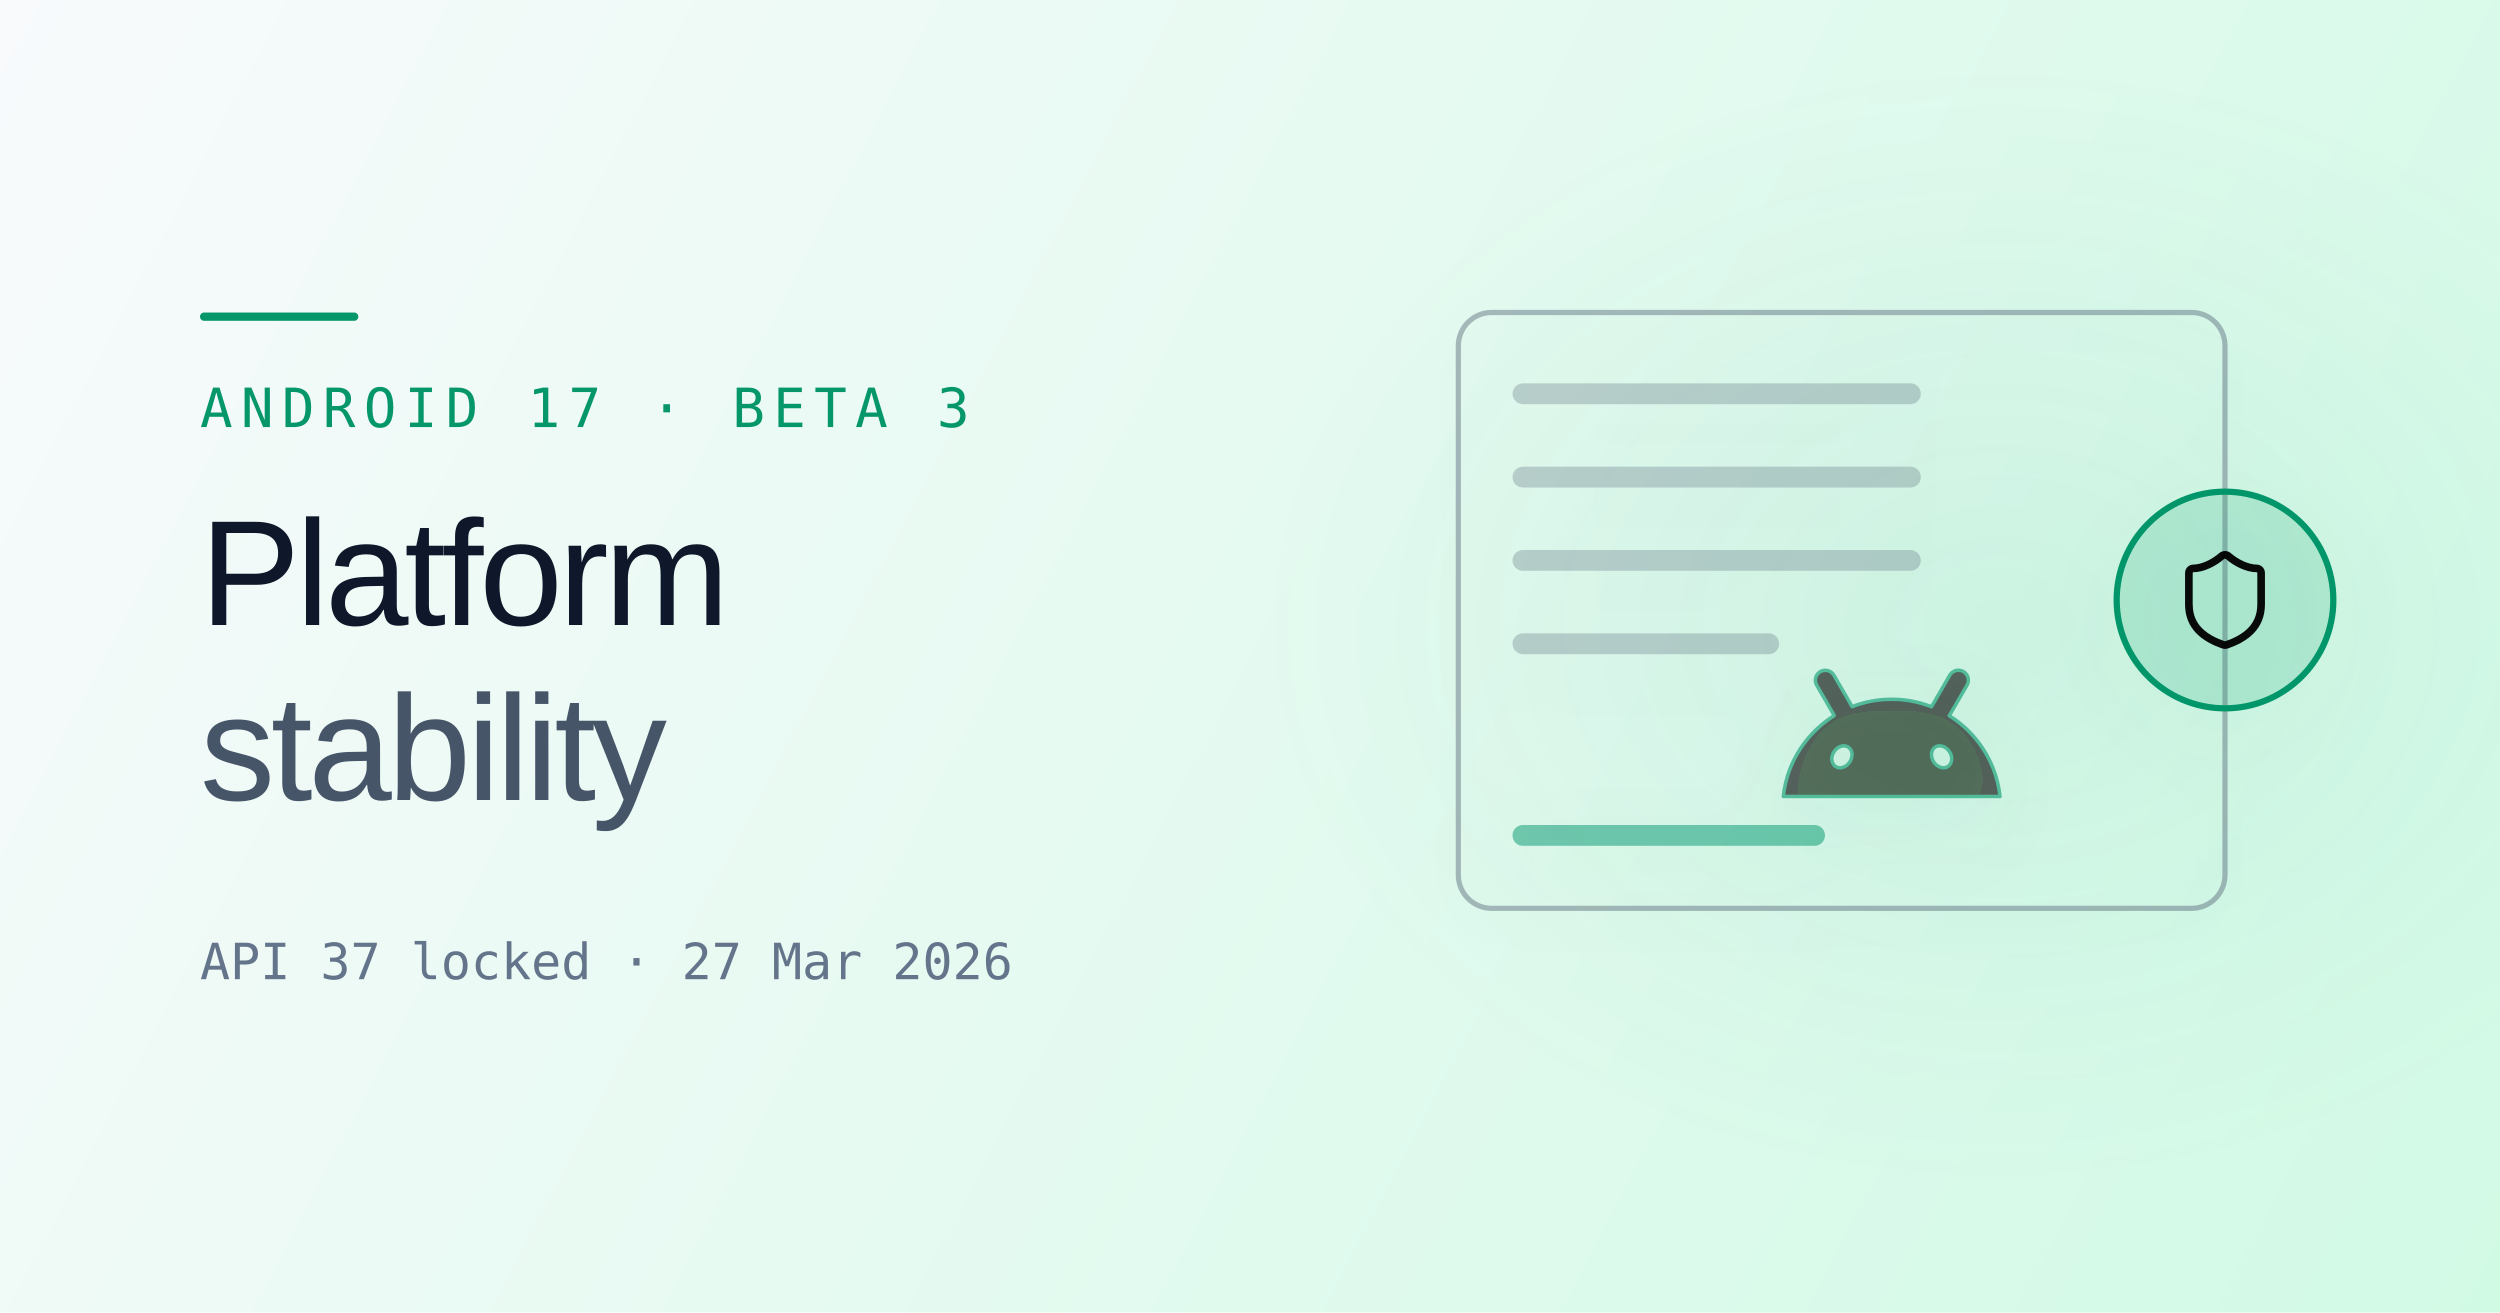
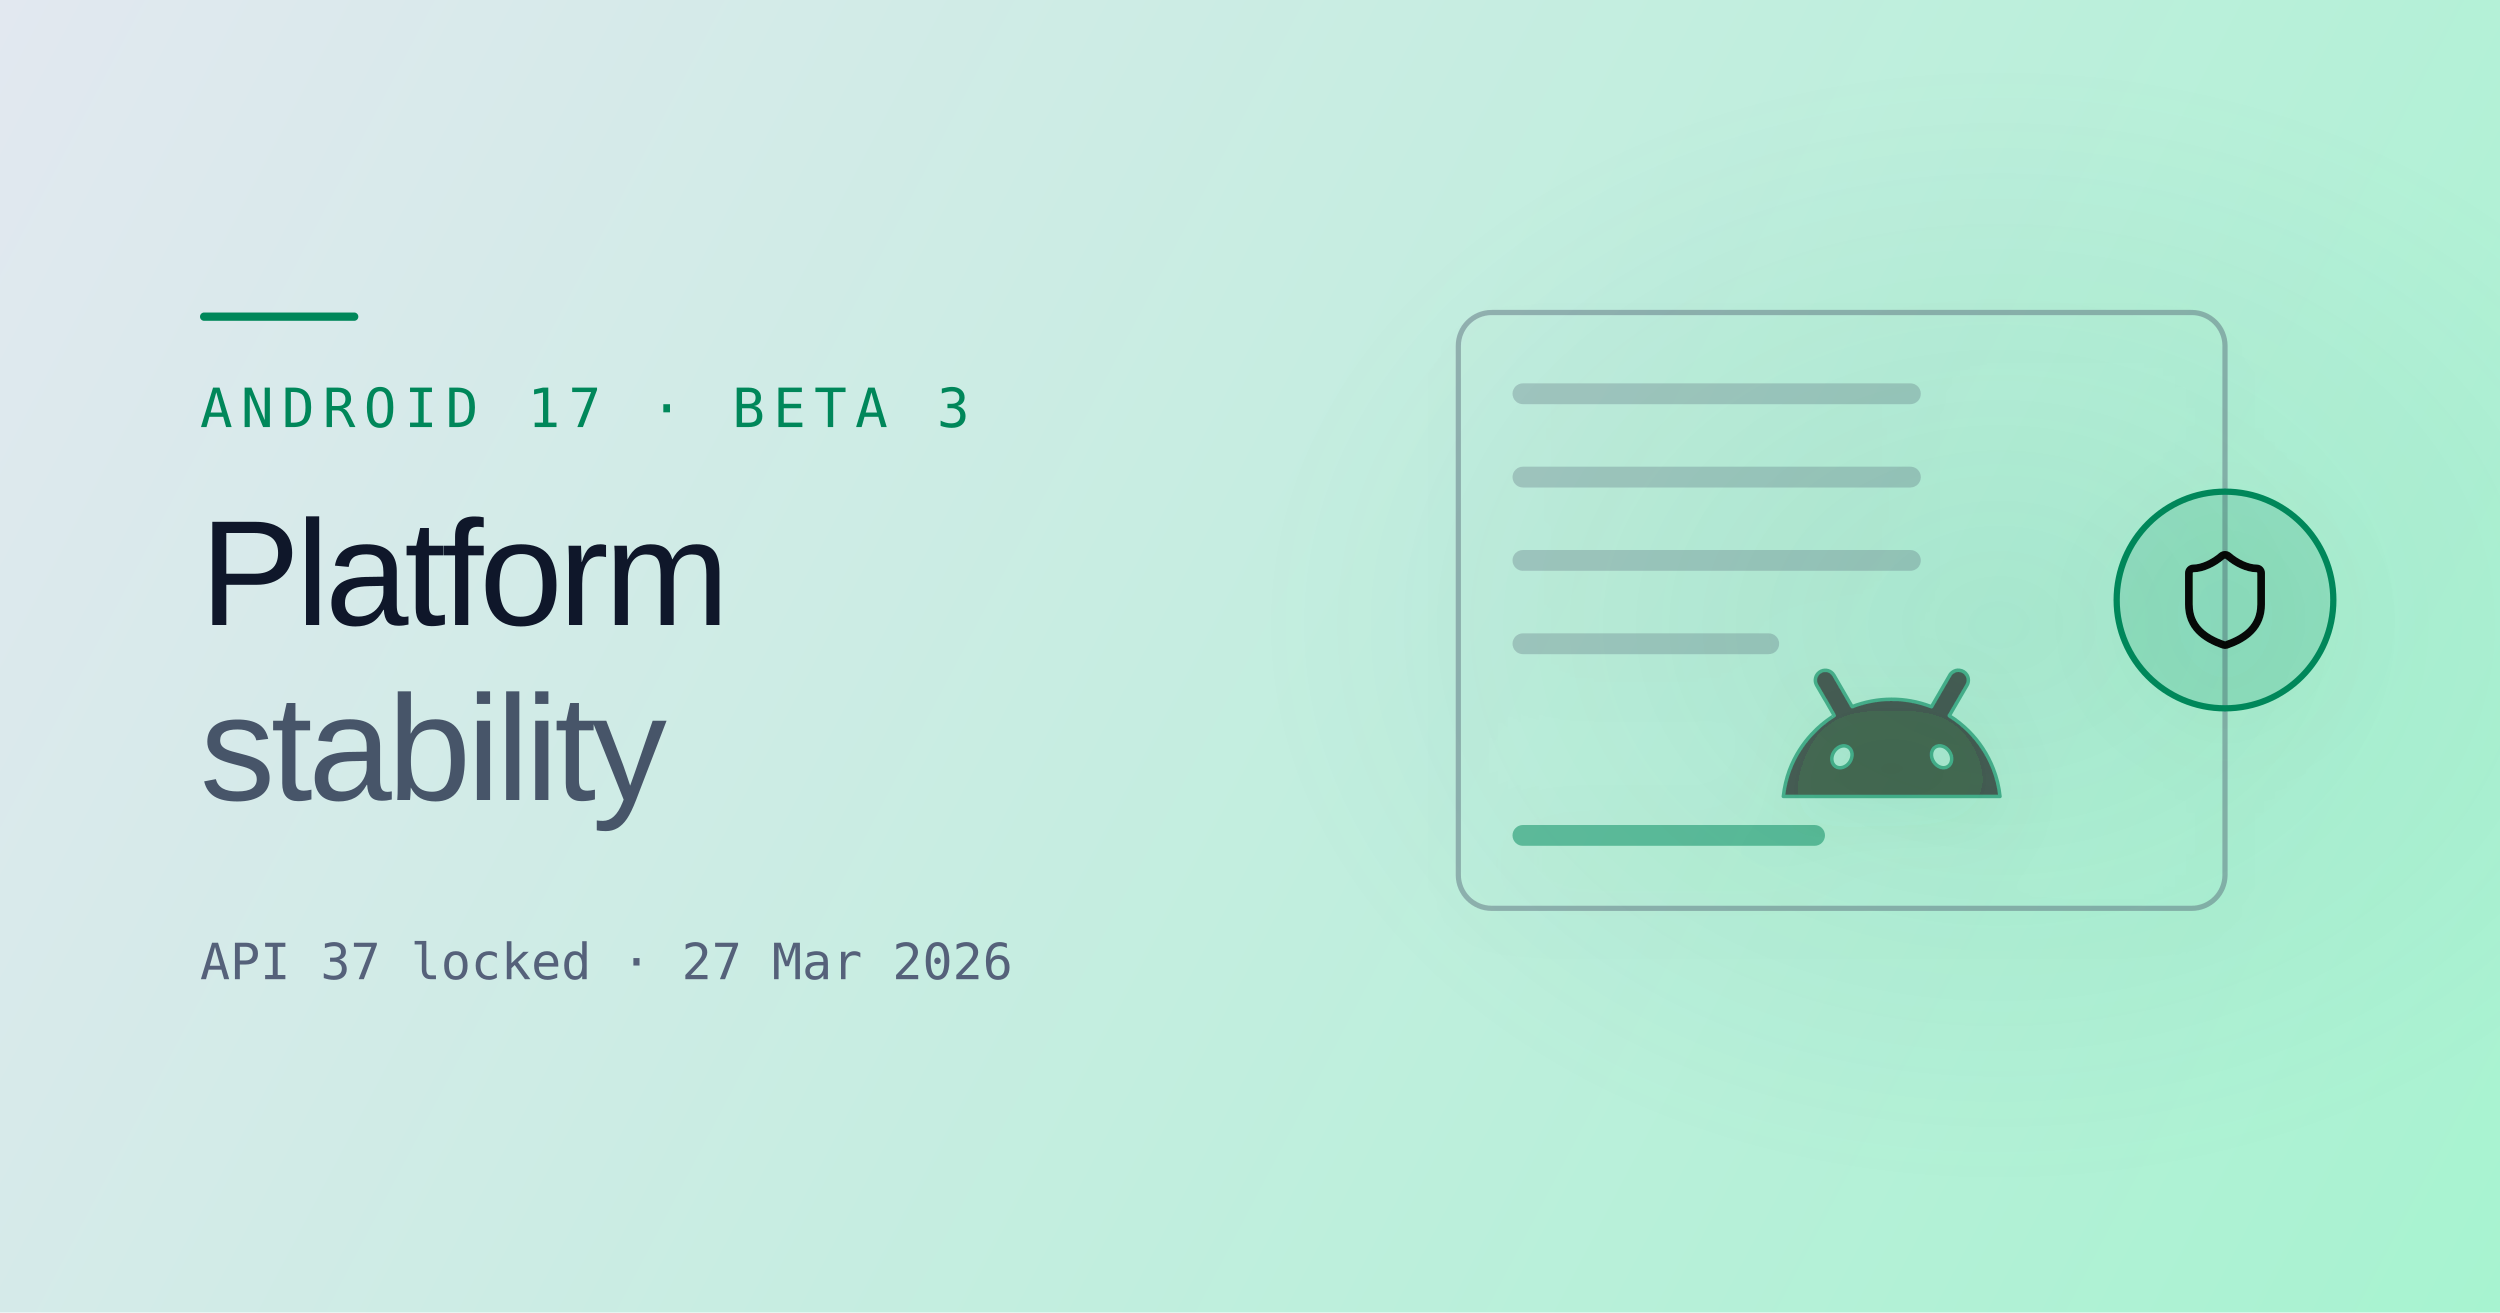
<svg xmlns="http://www.w3.org/2000/svg" viewBox="0 0 1200 630" fill="none" role="img" aria-label="Android 17 Beta 3 banner — platform stability reached.">
  <defs>
    <linearGradient id="bg-android-17-beta-3-light" x1="0" y1="0" x2="1200" y2="630" gradientUnits="userSpaceOnUse">
-       <stop offset="0%" stop-color="#F8FAFC" />
-       <stop offset="100%" stop-color="#D1FAE5" />
+       <stop offset="0%" stop-color="#E2E8F0" />
+       <stop offset="100%" stop-color="#A7F3D0" />
    </linearGradient>
    <radialGradient id="glow-android-17-beta-3-light" cx="50%" cy="50%" r="50%">
-       <stop offset="0%" stop-color="#059669" stop-opacity="0.072" />
-       <stop offset="100%" stop-color="#059669" stop-opacity="0" />
+       <stop offset="0%" stop-color="#00875A" stop-opacity="0.088" />
+       <stop offset="100%" stop-color="#00875A" stop-opacity="0" />
    </radialGradient>
    <filter id="lift-android-17-beta-3-light" x="-30%" y="-30%" width="160%" height="160%">
-       <feDropShadow dx="0" dy="10" stdDeviation="18" flood-color="#059669" flood-opacity="0.09" />
+       <feDropShadow dx="0" dy="10" stdDeviation="18" flood-color="#00875A" flood-opacity="0.11" />
    </filter>
  </defs>
  <rect width="1200" height="630" fill="url(#bg-android-17-beta-3-light)" />
  <ellipse cx="960" cy="300" rx="360" ry="270" fill="url(#glow-android-17-beta-3-light)" />
  <g filter="url(#lift-android-17-beta-3-light)">
    <rect x="700" y="150" width="368" height="286" rx="16" fill="none" stroke="#475569" stroke-width="2.5" opacity="0.4" />
    <rect x="726" y="184" width="196" height="10" rx="5" fill="#475569" opacity="0.26" />
    <rect x="726" y="224" width="196" height="10" rx="5" fill="#475569" opacity="0.26" />
    <rect x="726" y="264" width="196" height="10" rx="5" fill="#475569" opacity="0.26" />
    <rect x="726" y="304" width="128" height="10" rx="5" fill="#475569" opacity="0.26" />
-     <g transform="translate(856 300) scale(4.333333)" opacity="0.6" fill="none" stroke="#059669" stroke-width="0.39" stroke-linecap="round" stroke-linejoin="round">
+     <g transform="translate(856 300) scale(4.333333)" opacity="0.6" fill="none" stroke="#00875A" stroke-width="0.39" stroke-linecap="round" stroke-linejoin="round">
      <path fill="currentColor" d="M18.44 5.559q-1.015 1.748-2.028 3.498q-.055-.023-.111-.043a12.1 12.1 0 0 0-8.68.033C7.537 8.897 5.868 6.026 5.6 5.56a1 1 0 0 0-.141-.19a1.104 1.104 0 0 0-1.768 1.298c1.947 3.37-.096-.216 1.948 3.36c.017.03-.495.263-1.393 1.017C2.9 12.176.452 14.772 0 18.99h24a11.7 11.7 0 0 0-.746-3.068a12.1 12.1 0 0 0-2.74-4.184a12 12 0 0 0-2.131-1.687c.66-1.122 1.312-2.256 1.965-3.385a1.11 1.11 0 0 0-.008-1.12a1.1 1.1 0 0 0-.852-.532c-.522-.054-.939.313-1.049.545m-.04 8.46c.395.593.324 1.331-.156 1.65c-.48.32-1.188.1-1.582-.493s-.324-1.33.156-1.65c.473-.316 1.182-.11 1.582.494m-11.193-.492c.48.32.55 1.058.156 1.65c-.394.593-1.103.815-1.584.495c-.48-.32-.55-1.058-.156-1.65c.4-.603 1.109-.811 1.584-.495" />
    </g>
-     <circle cx="1068" cy="288" r="52" fill="#059669" opacity="0.16" />
-     <circle cx="1068" cy="288" r="52" fill="none" stroke="#059669" stroke-width="3" />
-     <g transform="translate(1042 262) scale(2.166667)" opacity="0.95" fill="none" stroke="#059669" stroke-width="0.78" stroke-linecap="round" stroke-linejoin="round">
+     <circle cx="1068" cy="288" r="52" fill="#00875A" opacity="0.16" />
+     <circle cx="1068" cy="288" r="52" fill="none" stroke="#00875A" stroke-width="3" />
+     <g transform="translate(1042 262) scale(2.166667)" opacity="0.95" fill="none" stroke="#00875A" stroke-width="0.78" stroke-linecap="round" stroke-linejoin="round">
      <path fill="none" stroke="currentColor" stroke-linecap="round" stroke-linejoin="round" stroke-width="1.7" d="M20 13c0 5-3.5 7.5-7.66 8.95a1 1 0 0 1-.67-.01C7.5 20.5 4 18 4 13V6a1 1 0 0 1 1-1c2 0 4.5-1.2 6.24-2.72a1.17 1.17 0 0 1 1.52 0C14.51 3.81 17 5 19 5a1 1 0 0 1 1 1z" />
    </g>
-     <rect x="726" y="396" width="150" height="10" rx="5" fill="#059669" opacity="0.5" />
+     <rect x="726" y="396" width="150" height="10" rx="5" fill="#00875A" opacity="0.5" />
  </g>
-   <rect x="96" y="150" width="76" height="4" rx="2" fill="#059669" />
-   <text x="96" y="205" font-family="'IBM Plex Mono',ui-monospace,monospace" font-size="26" letter-spacing="4" fill="#059669">ANDROID 17 · BETA 3</text>
+   <rect x="96" y="150" width="76" height="4" rx="2" fill="#00875A" />
+   <text x="96" y="205" font-family="'IBM Plex Mono',ui-monospace,monospace" font-size="26" letter-spacing="4" fill="#00875A">ANDROID 17 · BETA 3</text>
  <text x="96" y="300" font-family="Switzer,'Helvetica Neue',Arial,sans-serif" font-size="72" font-weight="500" letter-spacing="-2" fill="#0F172A">Platform</text>
  <text x="96" y="384" font-family="Switzer,'Helvetica Neue',Arial,sans-serif" font-size="72" font-weight="500" letter-spacing="-2" fill="#475569">stability</text>
-   <text x="96" y="470" font-family="'IBM Plex Mono',ui-monospace,monospace" font-size="24" fill="#64748B">API 37 locked · 27 Mar 2026</text>
+   <text x="96" y="470" font-family="'IBM Plex Mono',ui-monospace,monospace" font-size="24" fill="#55617A">API 37 locked · 27 Mar 2026</text>
</svg>
